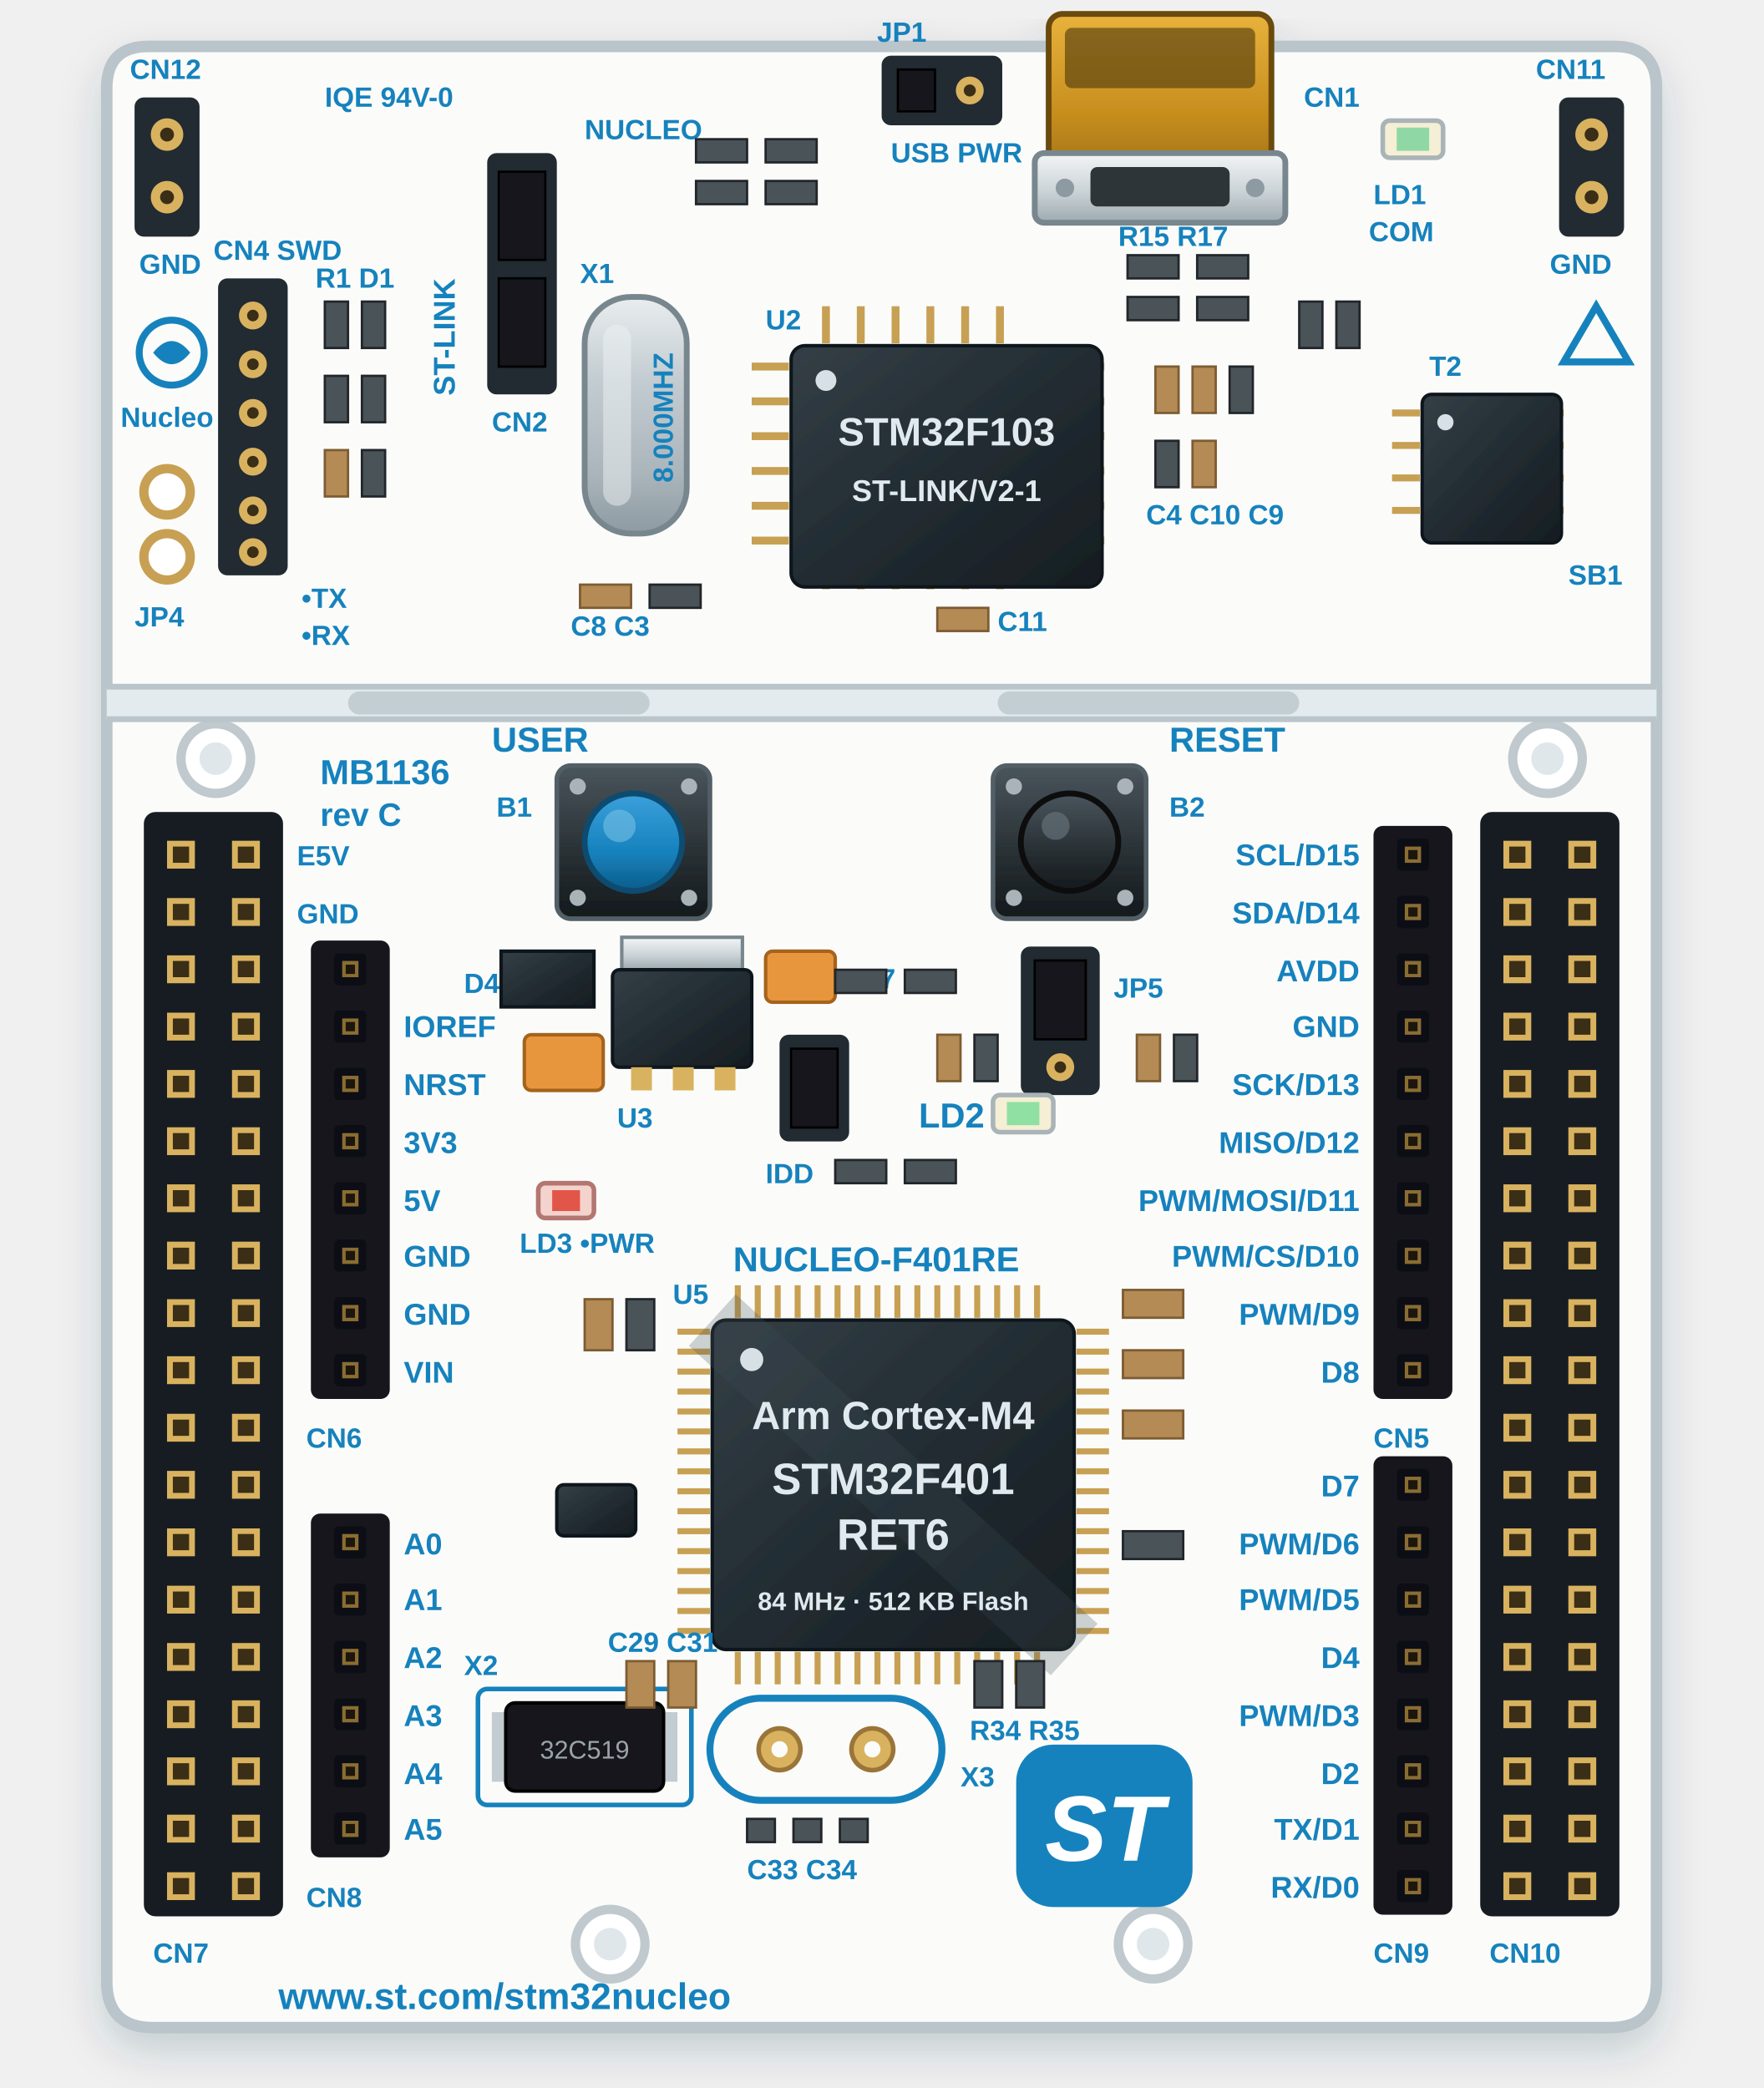
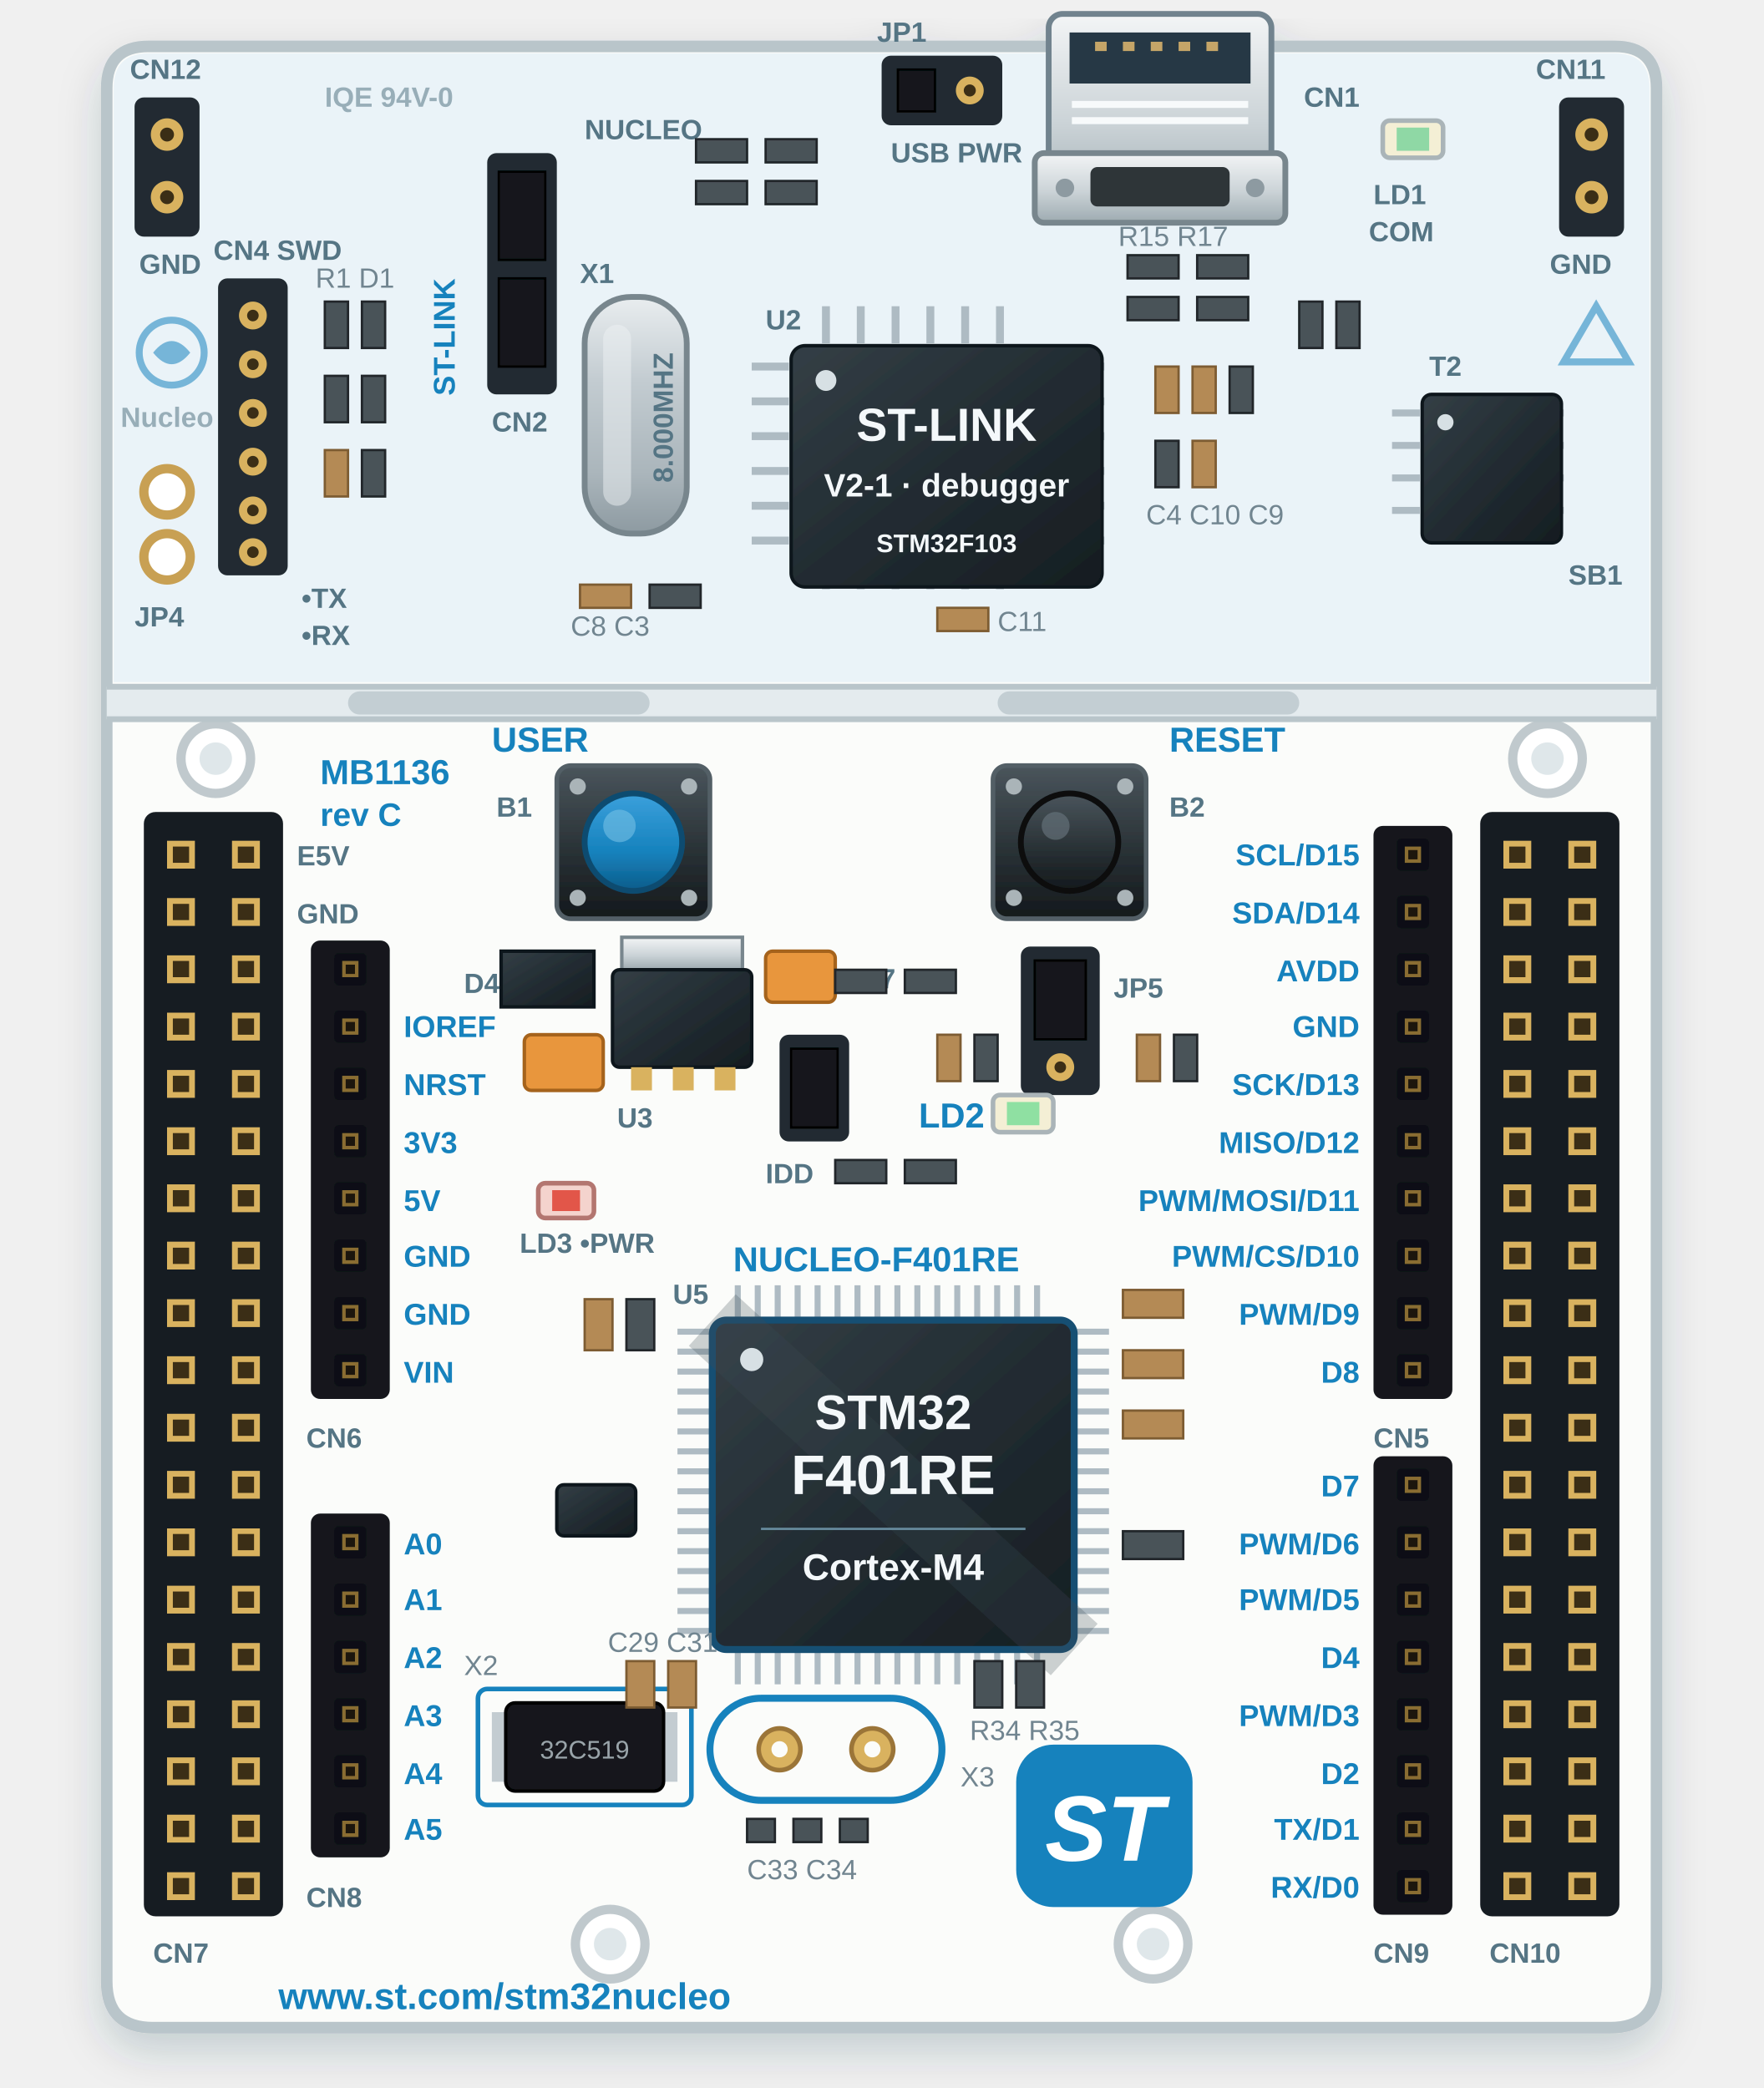
<svg xmlns="http://www.w3.org/2000/svg" width="760" height="900" viewBox="0 0 760 900" role="img" aria-labelledby="title desc">
  <defs>
    <filter id="board-shadow" x="-15%" y="-10%" width="130%" height="125%">
      <feDropShadow dx="0" dy="8" stdDeviation="9" flood-color="#17384c" flood-opacity=".18" />
    </filter>
    <linearGradient id="metal" x1="0" y1="0" x2="0" y2="1">
      <stop offset="0" stop-color="#f3f5f6" />
      <stop offset=".55" stop-color="#cbd3d7" />
      <stop offset="1" stop-color="#9daab0" />
    </linearGradient>
    <linearGradient id="crystal-can" x1="0" y1="0" x2="0" y2="1">
      <stop offset="0" stop-color="#e9edef" />
      <stop offset=".35" stop-color="#c3ccd1" />
      <stop offset=".75" stop-color="#aab5bb" />
      <stop offset="1" stop-color="#8d9aa1" />
    </linearGradient>
    <linearGradient id="usb-amber" x1="0" y1="0" x2="0" y2="1">
      <stop offset="0" stop-color="#e8b23c" />
      <stop offset=".5" stop-color="#c78e1e" />
      <stop offset="1" stop-color="#8a5f10" />
    </linearGradient>
    <linearGradient id="chip-body" x1="0" y1="0" x2="1" y2="1">
      <stop offset="0" stop-color="#343f46" />
      <stop offset=".5" stop-color="#222c32" />
      <stop offset="1" stop-color="#161d21" />
    </linearGradient>
    <linearGradient id="btn-blue" x1="0" y1="0" x2="0" y2="1">
      <stop offset="0" stop-color="#3ba0dc" />
      <stop offset=".6" stop-color="#1682bd" />
      <stop offset="1" stop-color="#0d5c8a" />
    </linearGradient>
    <linearGradient id="btn-black" x1="0" y1="0" x2="0" y2="1">
      <stop offset="0" stop-color="#4a555c" />
      <stop offset=".6" stop-color="#272f33" />
      <stop offset="1" stop-color="#14191c" />
    </linearGradient>
    <style>
      .silk{font-family:Quicksand,Arial,sans-serif;fill:#1682bd;font-weight:700}
-       .ref{font-family:Quicksand,Arial,sans-serif;fill:#1682bd;font-size:12px;font-weight:600}
+       .ref{font-family:Arial,sans-serif;fill:#547484;font-size:12px;font-weight:600}
      .pin{font-family:Quicksand,Arial,sans-serif;fill:#1682bd;font-size:13px;font-weight:700}
-       .chip-label{font-family:Quicksand,Arial,sans-serif;fill:#dfe9ee;text-anchor:middle;font-weight:700}
+       .chip-label{font-family:Arial,sans-serif;fill:#f4f8fa;text-anchor:middle;font-weight:700}
+       #stlink-passives .ref, #target-support-components .ref{fill:#718590;font-weight:400}
+       #stlink-silk-marks{opacity:.55}
+       #stlink-mcu-u2 &gt; g, #target-mcu-u5 &gt; g, #t2-soic8 &gt; g{stroke:#aebbc3}
+       #target-mcu-u5 &gt; rect{stroke:#174f73;stroke-width:3}
      .passive{fill:#4a5258;stroke:#20272b;stroke-width:1}
      .passive-cap{fill:#b48a55;stroke:#7d5c33;stroke-width:1}
      .small-chip{fill:url(#chip-body);stroke:#10191e;stroke-width:1.5}
      .gold-pin{fill:#d9b25f}
      .jumper-cap{fill:#14191c;stroke:#000;stroke-width:1}
    </style>
  </defs>
  <g id="board" filter="url(#board-shadow)">
    <path id="board-outline" d="M64 20 H696 Q714 20 714 38 V854 Q714 874 694 874 H66 Q46 874 46 854 V38 Q46 20 64 20Z" fill="#fbfcfa" stroke="#b9c5ca" stroke-width="5" />
+     <path d="M64 23 H696 Q711 23 711 38 V294 H49 V38 Q49 23 64 23Z" fill="#eaf3f8" />
    <g id="mounting-holes">
      <circle cx="93" cy="327" r="15" fill="#fff" stroke="#c0c9cd" stroke-width="4" />
      <circle cx="93" cy="327" r="7" fill="#dfe7ea" />
      <circle cx="667" cy="327" r="15" fill="#fff" stroke="#c0c9cd" stroke-width="4" />
      <circle cx="667" cy="327" r="7" fill="#dfe7ea" />
      <circle cx="497" cy="838" r="15" fill="#fff" stroke="#c0c9cd" stroke-width="4" />
      <circle cx="497" cy="838" r="7" fill="#dfe7ea" />
      <circle cx="263" cy="838" r="15" fill="#fff" stroke="#c0c9cd" stroke-width="4" />
      <circle cx="263" cy="838" r="7" fill="#dfe7ea" />
    </g>
    <g id="st-link-section">
      <text x="196" y="120" class="silk" font-size="13" transform="rotate(-90 196 120)" text-anchor="end">ST-LINK</text>
      <text x="252" y="60" class="ref">NUCLEO</text>
      <g id="usb-cn1">
-         <rect x="452" y="6" width="96" height="86" rx="6" fill="url(#usb-amber)" stroke="#6b4c0d" stroke-width="2.5" />
-         <rect x="459" y="12" width="82" height="26" rx="3" fill="#3d2c08" opacity=".55" />
+         <rect x="452" y="6" width="96" height="86" rx="6" fill="url(#metal)" stroke="#71838e" stroke-width="2.5" />
+         <path d="M461 14 H539 V36 H461Z" fill="#263944" />
+         <path d="M472 20 H528" stroke="#c5a568" stroke-width="4" stroke-dasharray="5 7" />
+         <path d="M462 45 H538 M462 52 H538" stroke="#f7fafb" stroke-width="3" />
        <rect x="446" y="66" width="108" height="30" rx="4" fill="url(#metal)" stroke="#78868d" stroke-width="2.5" />
        <rect x="470" y="72" width="60" height="17" rx="3" fill="#2d3438" />
        <circle cx="459" cy="81" r="4" fill="#8d9aa1" />
        <circle cx="541" cy="81" r="4" fill="#8d9aa1" />
        <text x="562" y="46" class="ref">CN1</text>
        <text x="384" y="70" class="ref">USB PWR</text>
      </g>
      <g id="jp1">
        <rect x="380" y="24" width="52" height="30" rx="4" fill="#202b31" />
        <rect x="387" y="30" width="16" height="18" class="jumper-cap" />
        <circle cx="418" cy="39" r="6" fill="#d9b25f" />
        <circle cx="418" cy="39" r="2.6" fill="#3a2f18" />
        <text x="378" y="18" class="ref">JP1</text>
      </g>
      <g id="stlink-status-leds">
        <rect x="596" y="52" width="26" height="16" rx="3" fill="#f4efd5" stroke="#aab4b8" stroke-width="2" />
        <rect x="602" y="55" width="14" height="10" fill="#8fd8a5" />
        <text x="592" y="88" class="ref">LD1</text>
        <text x="590" y="104" class="ref">COM</text>
      </g>
      <g id="stlink-mcu-u2">
        <g stroke="#c7a052" stroke-width="3.4">
          <path d="M340 158h-16m16 15h-16m16 15h-16m16 15h-16m16 15h-16m16 15h-16m136-75h16m-16 15h16m-16 15h16m-16 15h16m-16 15h16m-16 15h16" />
          <path d="M356 148v-16m15 16v-16m15 16v-16m15 16v-16m15 16v-16m15 16v-16m-75 106v16m15-16v16m15-16v16m15-16v16m15-16v16m15-16v16" />
        </g>
        <rect x="341" y="149" width="134" height="104" rx="6" class="small-chip" />
        <circle cx="356" cy="164" r="4.5" fill="#d7e0e4" />
-         <text x="408" y="192" class="chip-label" font-size="17">STM32F103</text>
-         <text x="408" y="216" class="chip-label" font-size="13">ST-LINK/V2-1</text>
+         <text x="408" y="190" class="chip-label" font-size="20">ST-LINK</text>
+         <text x="408" y="214" class="chip-label" font-size="14">V2-1 · debugger</text>
+         <text x="408" y="238" class="chip-label" font-size="11">STM32F103</text>
        <text x="330" y="142" class="ref">U2</text>
      </g>
      <g id="stlink-crystal-x1">
        <rect x="252" y="128" width="44" height="102" rx="20" fill="url(#crystal-can)" stroke="#78868d" stroke-width="2.5" />
        <rect x="260" y="140" width="12" height="78" rx="6" fill="#eef2f4" opacity=".5" />
        <text x="250" y="122" class="ref">X1</text>
        <text x="290" y="180" class="ref" transform="rotate(-90 290 180)" text-anchor="middle" font-size="10">8.000MHZ</text>
      </g>
      <g id="stlink-jumpers">
        <rect x="210" y="66" width="30" height="104" rx="4" fill="#202b31" />
        <rect x="215" y="74" width="20" height="38" class="jumper-cap" />
        <rect x="215" y="120" width="20" height="38" class="jumper-cap" />
        <text x="212" y="186" class="ref">CN2</text>
        <rect x="94" y="120" width="30" height="128" rx="4" fill="#202b31" />
        <g class="gold-pin">
          <circle cx="109" cy="136" r="6" />
          <circle cx="109" cy="157" r="6" />
          <circle cx="109" cy="178" r="6" />
          <circle cx="109" cy="199" r="6" />
          <circle cx="109" cy="220" r="6" />
          <circle cx="109" cy="238" r="6" />
        </g>
        <g fill="#3a2f18">
          <circle cx="109" cy="136" r="2.5" />
          <circle cx="109" cy="157" r="2.5" />
          <circle cx="109" cy="178" r="2.5" />
          <circle cx="109" cy="199" r="2.5" />
          <circle cx="109" cy="220" r="2.5" />
          <circle cx="109" cy="238" r="2.5" />
        </g>
        <text x="92" y="112" class="ref">CN4 SWD</text>
        <text x="130" y="262" class="ref">•TX</text>
        <text x="130" y="278" class="ref">•RX</text>
      </g>
      <g id="stlink-aux-connectors">
        <g id="cn12-ground">
          <rect x="58" y="42" width="28" height="60" rx="4" fill="#202b31" />
          <circle cx="72" cy="58" r="7" class="gold-pin" />
          <circle cx="72" cy="85" r="7" class="gold-pin" />
          <circle cx="72" cy="58" r="3" fill="#3a2f18" />
          <circle cx="72" cy="85" r="3" fill="#3a2f18" />
          <text x="56" y="34" class="ref">CN12</text>
          <text x="60" y="118" class="ref">GND</text>
        </g>
        <g id="cn11-ground">
          <rect x="672" y="42" width="28" height="60" rx="4" fill="#202b31" />
          <circle cx="686" cy="58" r="7" class="gold-pin" />
          <circle cx="686" cy="85" r="7" class="gold-pin" />
          <circle cx="686" cy="58" r="3" fill="#3a2f18" />
          <circle cx="686" cy="85" r="3" fill="#3a2f18" />
          <text x="662" y="34" class="ref">CN11</text>
          <text x="668" y="118" class="ref">GND</text>
        </g>
        <g id="jp4">
          <circle cx="72" cy="212" r="10" fill="#fff" stroke="#c8a052" stroke-width="4" />
          <circle cx="72" cy="240" r="10" fill="#fff" stroke="#c8a052" stroke-width="4" />
          <text x="58" y="270" class="ref">JP4</text>
        </g>
      </g>
      <g id="t2-soic8">
        <g stroke="#c7a052" stroke-width="3">
          <path d="M612 178h-12m12 14h-12m12 14h-12m12 14h-12m62-42h12m-12 14h12m-12 14h12m-12 14h12" />
        </g>
        <rect x="613" y="170" width="60" height="64" rx="4" class="small-chip" />
        <circle cx="623" cy="182" r="3.5" fill="#d7e0e4" />
        <text x="616" y="162" class="ref">T2</text>
        <text x="676" y="252" class="ref">SB1</text>
      </g>
      <g id="stlink-silk-marks">
        <circle cx="74" cy="152" r="14" fill="none" stroke="#1682bd" stroke-width="3" />
        <path d="M66 152q8-10 16 0q-8 10-16 0" fill="#1682bd" />
        <text x="52" y="184" class="ref">Nucleo</text>
        <path d="M688 132 l14 24 h-28 Z" fill="none" stroke="#1682bd" stroke-width="3" />
        <text x="140" y="46" class="ref">IQE 94V-0</text>
      </g>
      <g id="stlink-passives">
        <rect x="300" y="60" width="22" height="10" class="passive" />
        <rect x="330" y="60" width="22" height="10" class="passive" />
        <rect x="300" y="78" width="22" height="10" class="passive" />
        <rect x="330" y="78" width="22" height="10" class="passive" />
        <rect x="140" y="130" width="10" height="20" class="passive" />
        <rect x="156" y="130" width="10" height="20" class="passive" />
        <rect x="140" y="162" width="10" height="20" class="passive" />
        <rect x="156" y="162" width="10" height="20" class="passive" />
        <rect x="140" y="194" width="10" height="20" class="passive-cap" />
        <rect x="156" y="194" width="10" height="20" class="passive" />
        <text x="136" y="124" class="ref" font-size="10">R1 D1</text>
        <rect x="486" y="110" width="22" height="10" class="passive" />
        <rect x="516" y="110" width="22" height="10" class="passive" />
        <rect x="486" y="128" width="22" height="10" class="passive" />
        <rect x="516" y="128" width="22" height="10" class="passive" />
        <text x="482" y="106" class="ref" font-size="10">R15 R17</text>
        <rect x="498" y="158" width="10" height="20" class="passive-cap" />
        <rect x="514" y="158" width="10" height="20" class="passive-cap" />
        <rect x="530" y="158" width="10" height="20" class="passive" />
        <rect x="498" y="190" width="10" height="20" class="passive" />
        <rect x="514" y="190" width="10" height="20" class="passive-cap" />
        <text x="494" y="226" class="ref" font-size="10">C4 C10 C9</text>
        <rect x="560" y="130" width="10" height="20" class="passive" />
        <rect x="576" y="130" width="10" height="20" class="passive" />
        <rect x="404" y="262" width="22" height="10" class="passive-cap" />
        <text x="430" y="272" class="ref" font-size="10">C11</text>
        <rect x="250" y="252" width="22" height="10" class="passive-cap" />
        <rect x="280" y="252" width="22" height="10" class="passive" />
        <text x="246" y="274" class="ref" font-size="10">C8 C3</text>
      </g>
    </g>
    <g id="breakaway-zone">
      <rect x="46" y="296" width="668" height="14" fill="#e4ebee" />
      <line x1="46" y1="296" x2="714" y2="296" stroke="#b9c5ca" stroke-width="2.5" />
      <line x1="46" y1="310" x2="714" y2="310" stroke="#b9c5ca" stroke-width="2.5" />
      <rect x="150" y="298" width="130" height="10" rx="5" fill="#c3ced3" />
      <rect x="430" y="298" width="130" height="10" rx="5" fill="#c3ced3" />
    </g>
    <g id="target-section">
      <text x="138" y="338" class="silk" font-size="15">MB1136</text>
      <text x="138" y="356" class="silk" font-size="14">rev C</text>
      <text x="120" y="866" class="silk" font-size="16">www.st.com/stm32nucleo</text>
      <text x="316" y="548" class="silk" font-size="15">NUCLEO-F401RE</text>
      <g id="user-button-b1">
        <rect x="240" y="330" width="66" height="66" rx="6" fill="url(#btn-black)" stroke="#525f66" stroke-width="2" />
        <circle cx="249" cy="339" r="3.5" fill="#aab4b8" />
        <circle cx="297" cy="339" r="3.5" fill="#aab4b8" />
        <circle cx="249" cy="387" r="3.5" fill="#aab4b8" />
        <circle cx="297" cy="387" r="3.5" fill="#aab4b8" />
        <circle cx="273" cy="363" r="21" fill="url(#btn-blue)" stroke="#0c4c70" stroke-width="2.5" />
        <circle cx="267" cy="356" r="7" fill="#7cc4e8" opacity=".55" />
        <text x="212" y="324" class="silk" font-size="15">USER</text>
        <text x="214" y="352" class="ref">B1</text>
      </g>
      <g id="reset-button-b2">
        <rect x="428" y="330" width="66" height="66" rx="6" fill="url(#btn-black)" stroke="#525f66" stroke-width="2" />
        <circle cx="437" cy="339" r="3.5" fill="#aab4b8" />
        <circle cx="485" cy="339" r="3.5" fill="#aab4b8" />
        <circle cx="437" cy="387" r="3.5" fill="#aab4b8" />
        <circle cx="485" cy="387" r="3.5" fill="#aab4b8" />
        <circle cx="461" cy="363" r="21" fill="url(#btn-black)" stroke="#0a0d0f" stroke-width="2.5" />
        <circle cx="455" cy="356" r="6" fill="#6b7880" opacity=".6" />
        <text x="504" y="324" class="silk" font-size="15">RESET</text>
        <text x="504" y="352" class="ref">B2</text>
      </g>
      <g id="jp5-power-select">
        <rect x="440" y="408" width="34" height="64" rx="4" fill="#202b31" />
        <rect x="446" y="414" width="22" height="34" class="jumper-cap" />
        <circle cx="457" cy="460" r="6" class="gold-pin" />
        <circle cx="457" cy="460" r="2.5" fill="#3a2f18" />
        <text x="480" y="430" class="ref">JP5</text>
      </g>
      <g id="jp6-idd">
        <rect x="336" y="446" width="30" height="46" rx="4" fill="#202b31" />
        <rect x="341" y="452" width="20" height="34" class="jumper-cap" />
        <text x="330" y="510" class="ref">IDD</text>
      </g>
      <g id="target-power-regulation">
        <rect x="216" y="410" width="40" height="24" class="small-chip" />
        <text x="200" y="428" class="ref">D4</text>
        <rect x="226" y="446" width="34" height="24" rx="3" fill="#e8963c" stroke="#a5641d" stroke-width="1.5" />
        <g id="u3-regulator">
          <rect x="268" y="404" width="52" height="14" fill="url(#metal)" stroke="#78868d" stroke-width="1.5" />
          <rect x="264" y="418" width="60" height="42" rx="3" class="small-chip" />
          <g class="gold-pin">
            <rect x="272" y="460" width="9" height="10" />
            <rect x="290" y="460" width="9" height="10" />
            <rect x="308" y="460" width="9" height="10" />
          </g>
          <text x="266" y="486" class="ref">U3</text>
        </g>
        <rect x="330" y="410" width="30" height="22" rx="3" fill="#e8963c" stroke="#a5641d" stroke-width="1.5" />
        <text x="364" y="426" class="ref">C17</text>
      </g>
      <g id="power-led-ld3">
        <rect x="232" y="510" width="24" height="15" rx="3" fill="#f4d3cd" stroke="#b3766f" stroke-width="2" />
        <rect x="238" y="513" width="12" height="9" fill="#e2574a" />
        <text x="224" y="540" class="ref">LD3 •PWR</text>
      </g>
      <g id="user-led-ld2">
        <rect x="428" y="472" width="26" height="16" rx="3" fill="#f4efd5" stroke="#aab4b8" stroke-width="2" />
        <rect x="434" y="475" width="14" height="10" fill="#8fe0a2" />
        <text x="396" y="486" class="silk" font-size="15">LD2</text>
      </g>
      <g id="target-mcu-u5">
        <g stroke="#c8a052" stroke-width="2.6">
          <path d="M306 574h-14m14 8.6h-14m14 8.6h-14m14 8.6h-14m14 8.6h-14m14 8.6h-14m14 8.6h-14m14 8.6h-14m14 8.6h-14m14 8.6h-14m14 8.6h-14m14 8.6h-14m14 8.6h-14m14 8.6h-14m14 8.6h-14m14 8.6h-14" />
          <path d="M464 574h14m-14 8.6h14m-14 8.6h14m-14 8.6h14m-14 8.6h14m-14 8.6h14m-14 8.6h14m-14 8.6h14m-14 8.6h14m-14 8.6h14m-14 8.6h14m-14 8.6h14m-14 8.6h14m-14 8.6h14m-14 8.6h14m-14 8.6h14" />
          <path d="M318 568v-14m8.6 14v-14m8.6 14v-14m8.6 14v-14m8.6 14v-14m8.6 14v-14m8.6 14v-14m8.6 14v-14m8.6 14v-14m8.6 14v-14m8.6 14v-14m8.6 14v-14m8.6 14v-14m8.6 14v-14m8.6 14v-14m8.6 14v-14" />
          <path d="M318 712v14m8.6-14v14m8.6-14v14m8.6-14v14m8.6-14v14m8.6-14v14m8.6-14v14m8.6-14v14m8.6-14v14m8.6-14v14m8.6-14v14m8.6-14v14m8.6-14v14m8.6-14v14m8.6-14v14m8.6-14v14" />
        </g>
        <rect x="307" y="569" width="156" height="142" rx="6" class="small-chip" />
        <path d="M307 569 L463 711" stroke="#3d4a52" stroke-width="30" opacity=".25" />
        <circle cx="324" cy="586" r="5" fill="#d7e0e4" />
-         <text x="385" y="616" class="chip-label" font-size="17">Arm Cortex-M4</text>
-         <text x="385" y="644" class="chip-label" font-size="19">STM32F401</text>
-         <text x="385" y="668" class="chip-label" font-size="19">RET6</text>
-         <text x="385" y="694" class="chip-label" font-size="11">84 MHz · 512 KB Flash</text>
+         <text x="385" y="616" class="chip-label" font-size="21">STM32</text>
+         <text x="385" y="644" class="chip-label" font-size="24">F401RE</text>
+         <path d="M328 659 H442" stroke="#65899b" />
+         <text x="385" y="681" class="chip-label" font-size="16">Cortex-M4</text>
        <text x="290" y="562" class="ref">U5</text>
      </g>
      <g id="target-support-components">
        <g id="x2-32khz">
          <rect x="212" y="738" width="8" height="30" fill="#c3ccd1" />
          <rect x="284" y="738" width="8" height="30" fill="#c3ccd1" />
          <rect x="218" y="734" width="68" height="38" rx="4" fill="#16191c" stroke="#000" stroke-width="1.5" />
          <text x="252" y="758" font-family="Quicksand,Arial,sans-serif" font-size="11" fill="#9aa4aa" text-anchor="middle">32C519</text>
          <rect x="206" y="728" width="92" height="50" rx="4" fill="none" stroke="#1682bd" stroke-width="2" />
          <text x="200" y="722" class="ref">X2</text>
        </g>
        <g id="x3-8mhz">
          <rect x="306" y="732" width="100" height="44" rx="22" fill="none" stroke="#1682bd" stroke-width="3" />
          <circle cx="336" cy="754" r="9" fill="#d9b25f" stroke="#9b7539" stroke-width="2" />
          <circle cx="336" cy="754" r="3.5" fill="#fbfcfa" />
          <circle cx="376" cy="754" r="9" fill="#d9b25f" stroke="#9b7539" stroke-width="2" />
          <circle cx="376" cy="754" r="3.5" fill="#fbfcfa" />
          <text x="414" y="770" class="ref">X3</text>
        </g>
        <g id="test-pads">
          <rect x="322" y="784" width="12" height="10" class="passive" />
          <rect x="342" y="784" width="12" height="10" class="passive" />
          <rect x="362" y="784" width="12" height="10" class="passive" />
          <text x="322" y="810" class="ref" font-size="10">C33 C34</text>
        </g>
        <rect x="252" y="560" width="12" height="22" class="passive-cap" />
        <rect x="270" y="560" width="12" height="22" class="passive" />
        <rect x="484" y="556" width="26" height="12" class="passive-cap" />
        <rect x="484" y="582" width="26" height="12" class="passive-cap" />
        <rect x="484" y="608" width="26" height="12" class="passive-cap" />
        <rect x="484" y="660" width="26" height="12" class="passive" />
        <rect x="270" y="716" width="12" height="20" class="passive-cap" />
        <rect x="288" y="716" width="12" height="20" class="passive-cap" />
        <text x="262" y="712" class="ref" font-size="10">C29 C31</text>
        <rect x="420" y="716" width="12" height="20" class="passive" />
        <rect x="438" y="716" width="12" height="20" class="passive" />
        <text x="418" y="750" class="ref" font-size="10">R34 R35</text>
        <rect x="240" y="640" width="34" height="22" rx="3" class="small-chip" />
        <rect x="360" y="418" width="22" height="10" class="passive" />
        <rect x="390" y="418" width="22" height="10" class="passive" />
        <rect x="360" y="500" width="22" height="10" class="passive" />
        <rect x="390" y="500" width="22" height="10" class="passive" />
        <rect x="404" y="446" width="10" height="20" class="passive-cap" />
        <rect x="420" y="446" width="10" height="20" class="passive" />
        <rect x="490" y="446" width="10" height="20" class="passive-cap" />
        <rect x="506" y="446" width="10" height="20" class="passive" />
      </g>
      <g id="morpho-headers">
        <g id="morpho-left-cn7">
          <rect x="62" y="350" width="60" height="476" rx="5" fill="#181f24" />
          <rect x="72.0" y="362.4" width="12" height="12" fill="#d9b25f" />
          <rect x="74.5" y="364.9" width="7" height="7" fill="#3a2f18" />
          <rect x="100.0" y="362.4" width="12" height="12" fill="#d9b25f" />
          <rect x="102.5" y="364.9" width="7" height="7" fill="#3a2f18" />
          <rect x="72.0" y="387.1" width="12" height="12" fill="#d9b25f" />
          <rect x="74.5" y="389.6" width="7" height="7" fill="#3a2f18" />
          <rect x="100.0" y="387.1" width="12" height="12" fill="#d9b25f" />
          <rect x="102.5" y="389.6" width="7" height="7" fill="#3a2f18" />
          <rect x="72.0" y="411.8" width="12" height="12" fill="#d9b25f" />
          <rect x="74.5" y="414.2" width="7" height="7" fill="#3a2f18" />
          <rect x="100.0" y="411.8" width="12" height="12" fill="#d9b25f" />
          <rect x="102.5" y="414.2" width="7" height="7" fill="#3a2f18" />
          <rect x="72.0" y="436.5" width="12" height="12" fill="#d9b25f" />
          <rect x="74.5" y="439.0" width="7" height="7" fill="#3a2f18" />
          <rect x="100.0" y="436.5" width="12" height="12" fill="#d9b25f" />
          <rect x="102.5" y="439.0" width="7" height="7" fill="#3a2f18" />
          <rect x="72.0" y="461.2" width="12" height="12" fill="#d9b25f" />
          <rect x="74.5" y="463.7" width="7" height="7" fill="#3a2f18" />
          <rect x="100.0" y="461.2" width="12" height="12" fill="#d9b25f" />
          <rect x="102.5" y="463.7" width="7" height="7" fill="#3a2f18" />
          <rect x="72.0" y="485.9" width="12" height="12" fill="#d9b25f" />
          <rect x="74.5" y="488.4" width="7" height="7" fill="#3a2f18" />
          <rect x="100.0" y="485.9" width="12" height="12" fill="#d9b25f" />
          <rect x="102.5" y="488.4" width="7" height="7" fill="#3a2f18" />
          <rect x="72.0" y="510.5" width="12" height="12" fill="#d9b25f" />
          <rect x="74.5" y="513.0" width="7" height="7" fill="#3a2f18" />
          <rect x="100.0" y="510.5" width="12" height="12" fill="#d9b25f" />
          <rect x="102.5" y="513.0" width="7" height="7" fill="#3a2f18" />
          <rect x="72.0" y="535.2" width="12" height="12" fill="#d9b25f" />
          <rect x="74.5" y="537.8" width="7" height="7" fill="#3a2f18" />
          <rect x="100.0" y="535.2" width="12" height="12" fill="#d9b25f" />
          <rect x="102.5" y="537.8" width="7" height="7" fill="#3a2f18" />
          <rect x="72.0" y="560.0" width="12" height="12" fill="#d9b25f" />
          <rect x="74.5" y="562.5" width="7" height="7" fill="#3a2f18" />
          <rect x="100.0" y="560.0" width="12" height="12" fill="#d9b25f" />
          <rect x="102.5" y="562.5" width="7" height="7" fill="#3a2f18" />
          <rect x="72.0" y="584.6" width="12" height="12" fill="#d9b25f" />
          <rect x="74.5" y="587.1" width="7" height="7" fill="#3a2f18" />
          <rect x="100.0" y="584.6" width="12" height="12" fill="#d9b25f" />
          <rect x="102.5" y="587.1" width="7" height="7" fill="#3a2f18" />
          <rect x="72.0" y="609.4" width="12" height="12" fill="#d9b25f" />
          <rect x="74.5" y="611.9" width="7" height="7" fill="#3a2f18" />
          <rect x="100.0" y="609.4" width="12" height="12" fill="#d9b25f" />
          <rect x="102.5" y="611.9" width="7" height="7" fill="#3a2f18" />
          <rect x="72.0" y="634.0" width="12" height="12" fill="#d9b25f" />
          <rect x="74.5" y="636.5" width="7" height="7" fill="#3a2f18" />
          <rect x="100.0" y="634.0" width="12" height="12" fill="#d9b25f" />
          <rect x="102.5" y="636.5" width="7" height="7" fill="#3a2f18" />
          <rect x="72.0" y="658.8" width="12" height="12" fill="#d9b25f" />
          <rect x="74.5" y="661.2" width="7" height="7" fill="#3a2f18" />
          <rect x="100.0" y="658.8" width="12" height="12" fill="#d9b25f" />
          <rect x="102.5" y="661.2" width="7" height="7" fill="#3a2f18" />
          <rect x="72.0" y="683.5" width="12" height="12" fill="#d9b25f" />
          <rect x="74.5" y="686.0" width="7" height="7" fill="#3a2f18" />
          <rect x="100.0" y="683.5" width="12" height="12" fill="#d9b25f" />
          <rect x="102.5" y="686.0" width="7" height="7" fill="#3a2f18" />
          <rect x="72.0" y="708.2" width="12" height="12" fill="#d9b25f" />
          <rect x="74.5" y="710.7" width="7" height="7" fill="#3a2f18" />
          <rect x="100.0" y="708.2" width="12" height="12" fill="#d9b25f" />
          <rect x="102.5" y="710.7" width="7" height="7" fill="#3a2f18" />
          <rect x="72.0" y="732.9" width="12" height="12" fill="#d9b25f" />
          <rect x="74.5" y="735.4" width="7" height="7" fill="#3a2f18" />
          <rect x="100.0" y="732.9" width="12" height="12" fill="#d9b25f" />
          <rect x="102.5" y="735.4" width="7" height="7" fill="#3a2f18" />
          <rect x="72.0" y="757.5" width="12" height="12" fill="#d9b25f" />
          <rect x="74.5" y="760.0" width="7" height="7" fill="#3a2f18" />
          <rect x="100.0" y="757.5" width="12" height="12" fill="#d9b25f" />
          <rect x="102.5" y="760.0" width="7" height="7" fill="#3a2f18" />
          <rect x="72.0" y="782.2" width="12" height="12" fill="#d9b25f" />
          <rect x="74.5" y="784.8" width="7" height="7" fill="#3a2f18" />
          <rect x="100.0" y="782.2" width="12" height="12" fill="#d9b25f" />
          <rect x="102.5" y="784.8" width="7" height="7" fill="#3a2f18" />
          <rect x="72.0" y="807.0" width="12" height="12" fill="#d9b25f" />
          <rect x="74.5" y="809.5" width="7" height="7" fill="#3a2f18" />
          <rect x="100.0" y="807.0" width="12" height="12" fill="#d9b25f" />
          <rect x="102.5" y="809.5" width="7" height="7" fill="#3a2f18" />
          <text x="66" y="846" class="ref">CN7</text>
        </g>
        <g id="morpho-right-cn10">
          <rect x="638" y="350" width="60" height="476" rx="5" fill="#181f24" />
          <rect x="648.0" y="362.4" width="12" height="12" fill="#d9b25f" />
          <rect x="650.5" y="364.9" width="7" height="7" fill="#3a2f18" />
          <rect x="676.0" y="362.4" width="12" height="12" fill="#d9b25f" />
          <rect x="678.5" y="364.9" width="7" height="7" fill="#3a2f18" />
          <rect x="648.0" y="387.1" width="12" height="12" fill="#d9b25f" />
          <rect x="650.5" y="389.6" width="7" height="7" fill="#3a2f18" />
          <rect x="676.0" y="387.1" width="12" height="12" fill="#d9b25f" />
          <rect x="678.5" y="389.6" width="7" height="7" fill="#3a2f18" />
          <rect x="648.0" y="411.8" width="12" height="12" fill="#d9b25f" />
          <rect x="650.5" y="414.2" width="7" height="7" fill="#3a2f18" />
          <rect x="676.0" y="411.8" width="12" height="12" fill="#d9b25f" />
          <rect x="678.5" y="414.2" width="7" height="7" fill="#3a2f18" />
          <rect x="648.0" y="436.5" width="12" height="12" fill="#d9b25f" />
          <rect x="650.5" y="439.0" width="7" height="7" fill="#3a2f18" />
          <rect x="676.0" y="436.5" width="12" height="12" fill="#d9b25f" />
          <rect x="678.5" y="439.0" width="7" height="7" fill="#3a2f18" />
          <rect x="648.0" y="461.2" width="12" height="12" fill="#d9b25f" />
          <rect x="650.5" y="463.7" width="7" height="7" fill="#3a2f18" />
          <rect x="676.0" y="461.2" width="12" height="12" fill="#d9b25f" />
          <rect x="678.5" y="463.7" width="7" height="7" fill="#3a2f18" />
          <rect x="648.0" y="485.9" width="12" height="12" fill="#d9b25f" />
          <rect x="650.5" y="488.4" width="7" height="7" fill="#3a2f18" />
          <rect x="676.0" y="485.9" width="12" height="12" fill="#d9b25f" />
          <rect x="678.5" y="488.4" width="7" height="7" fill="#3a2f18" />
          <rect x="648.0" y="510.5" width="12" height="12" fill="#d9b25f" />
          <rect x="650.5" y="513.0" width="7" height="7" fill="#3a2f18" />
          <rect x="676.0" y="510.5" width="12" height="12" fill="#d9b25f" />
          <rect x="678.5" y="513.0" width="7" height="7" fill="#3a2f18" />
          <rect x="648.0" y="535.2" width="12" height="12" fill="#d9b25f" />
          <rect x="650.5" y="537.8" width="7" height="7" fill="#3a2f18" />
          <rect x="676.0" y="535.2" width="12" height="12" fill="#d9b25f" />
          <rect x="678.5" y="537.8" width="7" height="7" fill="#3a2f18" />
          <rect x="648.0" y="560.0" width="12" height="12" fill="#d9b25f" />
          <rect x="650.5" y="562.5" width="7" height="7" fill="#3a2f18" />
          <rect x="676.0" y="560.0" width="12" height="12" fill="#d9b25f" />
          <rect x="678.5" y="562.5" width="7" height="7" fill="#3a2f18" />
          <rect x="648.0" y="584.6" width="12" height="12" fill="#d9b25f" />
          <rect x="650.5" y="587.1" width="7" height="7" fill="#3a2f18" />
          <rect x="676.0" y="584.6" width="12" height="12" fill="#d9b25f" />
          <rect x="678.5" y="587.1" width="7" height="7" fill="#3a2f18" />
          <rect x="648.0" y="609.4" width="12" height="12" fill="#d9b25f" />
          <rect x="650.5" y="611.9" width="7" height="7" fill="#3a2f18" />
          <rect x="676.0" y="609.4" width="12" height="12" fill="#d9b25f" />
          <rect x="678.5" y="611.9" width="7" height="7" fill="#3a2f18" />
          <rect x="648.0" y="634.0" width="12" height="12" fill="#d9b25f" />
          <rect x="650.5" y="636.5" width="7" height="7" fill="#3a2f18" />
          <rect x="676.0" y="634.0" width="12" height="12" fill="#d9b25f" />
          <rect x="678.5" y="636.5" width="7" height="7" fill="#3a2f18" />
          <rect x="648.0" y="658.8" width="12" height="12" fill="#d9b25f" />
          <rect x="650.5" y="661.2" width="7" height="7" fill="#3a2f18" />
          <rect x="676.0" y="658.8" width="12" height="12" fill="#d9b25f" />
          <rect x="678.5" y="661.2" width="7" height="7" fill="#3a2f18" />
          <rect x="648.0" y="683.5" width="12" height="12" fill="#d9b25f" />
          <rect x="650.5" y="686.0" width="7" height="7" fill="#3a2f18" />
          <rect x="676.0" y="683.5" width="12" height="12" fill="#d9b25f" />
          <rect x="678.5" y="686.0" width="7" height="7" fill="#3a2f18" />
          <rect x="648.0" y="708.2" width="12" height="12" fill="#d9b25f" />
          <rect x="650.5" y="710.7" width="7" height="7" fill="#3a2f18" />
          <rect x="676.0" y="708.2" width="12" height="12" fill="#d9b25f" />
          <rect x="678.5" y="710.7" width="7" height="7" fill="#3a2f18" />
          <rect x="648.0" y="732.9" width="12" height="12" fill="#d9b25f" />
          <rect x="650.5" y="735.4" width="7" height="7" fill="#3a2f18" />
          <rect x="676.0" y="732.9" width="12" height="12" fill="#d9b25f" />
          <rect x="678.5" y="735.4" width="7" height="7" fill="#3a2f18" />
          <rect x="648.0" y="757.5" width="12" height="12" fill="#d9b25f" />
          <rect x="650.5" y="760.0" width="7" height="7" fill="#3a2f18" />
          <rect x="676.0" y="757.5" width="12" height="12" fill="#d9b25f" />
          <rect x="678.5" y="760.0" width="7" height="7" fill="#3a2f18" />
          <rect x="648.0" y="782.2" width="12" height="12" fill="#d9b25f" />
          <rect x="650.5" y="784.8" width="7" height="7" fill="#3a2f18" />
          <rect x="676.0" y="782.2" width="12" height="12" fill="#d9b25f" />
          <rect x="678.5" y="784.8" width="7" height="7" fill="#3a2f18" />
          <rect x="648.0" y="807.0" width="12" height="12" fill="#d9b25f" />
          <rect x="650.5" y="809.5" width="7" height="7" fill="#3a2f18" />
          <rect x="676.0" y="807.0" width="12" height="12" fill="#d9b25f" />
          <rect x="678.5" y="809.5" width="7" height="7" fill="#3a2f18" />
          <text x="642" y="846" class="ref">CN10</text>
        </g>
        <text x="128" y="373" class="ref">E5V</text>
        <text x="128" y="398" class="ref">GND</text>
      </g>
      <g id="arduino-headers">
        <g id="arduino-power-cn6">
          <rect x="134.0" y="405.4" width="34" height="197.6" rx="4" fill="#14191c" />
          <rect x="144.0" y="410.8" width="14" height="14" rx="2" fill="#0c1114" />
          <rect x="147.5" y="414.2" width="7" height="7" fill="#8a6d33" />
          <rect x="149.0" y="415.8" width="4" height="4" fill="#1a140a" />
          <rect x="144.0" y="435.5" width="14" height="14" rx="2" fill="#0c1114" />
          <rect x="147.5" y="439.0" width="7" height="7" fill="#8a6d33" />
          <rect x="149.0" y="440.5" width="4" height="4" fill="#1a140a" />
          <rect x="144.0" y="460.2" width="14" height="14" rx="2" fill="#0c1114" />
          <rect x="147.5" y="463.7" width="7" height="7" fill="#8a6d33" />
          <rect x="149.0" y="465.2" width="4" height="4" fill="#1a140a" />
          <rect x="144.0" y="484.9" width="14" height="14" rx="2" fill="#0c1114" />
          <rect x="147.5" y="488.4" width="7" height="7" fill="#8a6d33" />
          <rect x="149.0" y="489.9" width="4" height="4" fill="#1a140a" />
          <rect x="144.0" y="509.5" width="14" height="14" rx="2" fill="#0c1114" />
          <rect x="147.5" y="513.0" width="7" height="7" fill="#8a6d33" />
          <rect x="149.0" y="514.5" width="4" height="4" fill="#1a140a" />
          <rect x="144.0" y="534.2" width="14" height="14" rx="2" fill="#0c1114" />
          <rect x="147.5" y="537.8" width="7" height="7" fill="#8a6d33" />
          <rect x="149.0" y="539.2" width="4" height="4" fill="#1a140a" />
          <rect x="144.0" y="559.0" width="14" height="14" rx="2" fill="#0c1114" />
          <rect x="147.5" y="562.5" width="7" height="7" fill="#8a6d33" />
          <rect x="149.0" y="564.0" width="4" height="4" fill="#1a140a" />
          <rect x="144.0" y="583.6" width="14" height="14" rx="2" fill="#0c1114" />
          <rect x="147.5" y="587.1" width="7" height="7" fill="#8a6d33" />
          <rect x="149.0" y="588.6" width="4" height="4" fill="#1a140a" />
          <text x="132" y="624" class="ref">CN6</text>
        </g>
        <g id="arduino-analog-cn8">
          <rect x="134.0" y="652.4" width="34" height="148.2" rx="4" fill="#14191c" />
          <rect x="144.0" y="657.8" width="14" height="14" rx="2" fill="#0c1114" />
          <rect x="147.5" y="661.2" width="7" height="7" fill="#8a6d33" />
          <rect x="149.0" y="662.8" width="4" height="4" fill="#1a140a" />
          <rect x="144.0" y="682.5" width="14" height="14" rx="2" fill="#0c1114" />
          <rect x="147.5" y="686.0" width="7" height="7" fill="#8a6d33" />
          <rect x="149.0" y="687.5" width="4" height="4" fill="#1a140a" />
          <rect x="144.0" y="707.2" width="14" height="14" rx="2" fill="#0c1114" />
          <rect x="147.5" y="710.7" width="7" height="7" fill="#8a6d33" />
          <rect x="149.0" y="712.2" width="4" height="4" fill="#1a140a" />
          <rect x="144.0" y="731.9" width="14" height="14" rx="2" fill="#0c1114" />
          <rect x="147.5" y="735.4" width="7" height="7" fill="#8a6d33" />
          <rect x="149.0" y="736.9" width="4" height="4" fill="#1a140a" />
          <rect x="144.0" y="756.5" width="14" height="14" rx="2" fill="#0c1114" />
          <rect x="147.5" y="760.0" width="7" height="7" fill="#8a6d33" />
          <rect x="149.0" y="761.5" width="4" height="4" fill="#1a140a" />
          <rect x="144.0" y="781.2" width="14" height="14" rx="2" fill="#0c1114" />
          <rect x="147.5" y="784.8" width="7" height="7" fill="#8a6d33" />
          <rect x="149.0" y="786.2" width="4" height="4" fill="#1a140a" />
          <text x="132" y="822" class="ref">CN8</text>
        </g>
        <g id="arduino-digital-cn5">
          <rect x="592.0" y="356.0" width="34" height="247.0" rx="4" fill="#14191c" />
          <rect x="602.0" y="361.4" width="14" height="14" rx="2" fill="#0c1114" />
          <rect x="605.5" y="364.9" width="7" height="7" fill="#8a6d33" />
          <rect x="607.0" y="366.4" width="4" height="4" fill="#1a140a" />
          <rect x="602.0" y="386.1" width="14" height="14" rx="2" fill="#0c1114" />
          <rect x="605.5" y="389.6" width="7" height="7" fill="#8a6d33" />
          <rect x="607.0" y="391.1" width="4" height="4" fill="#1a140a" />
          <rect x="602.0" y="410.8" width="14" height="14" rx="2" fill="#0c1114" />
          <rect x="605.5" y="414.2" width="7" height="7" fill="#8a6d33" />
          <rect x="607.0" y="415.8" width="4" height="4" fill="#1a140a" />
          <rect x="602.0" y="435.5" width="14" height="14" rx="2" fill="#0c1114" />
          <rect x="605.5" y="439.0" width="7" height="7" fill="#8a6d33" />
          <rect x="607.0" y="440.5" width="4" height="4" fill="#1a140a" />
          <rect x="602.0" y="460.2" width="14" height="14" rx="2" fill="#0c1114" />
          <rect x="605.5" y="463.7" width="7" height="7" fill="#8a6d33" />
          <rect x="607.0" y="465.2" width="4" height="4" fill="#1a140a" />
          <rect x="602.0" y="484.9" width="14" height="14" rx="2" fill="#0c1114" />
          <rect x="605.5" y="488.4" width="7" height="7" fill="#8a6d33" />
          <rect x="607.0" y="489.9" width="4" height="4" fill="#1a140a" />
          <rect x="602.0" y="509.5" width="14" height="14" rx="2" fill="#0c1114" />
          <rect x="605.5" y="513.0" width="7" height="7" fill="#8a6d33" />
          <rect x="607.0" y="514.5" width="4" height="4" fill="#1a140a" />
          <rect x="602.0" y="534.2" width="14" height="14" rx="2" fill="#0c1114" />
          <rect x="605.5" y="537.8" width="7" height="7" fill="#8a6d33" />
          <rect x="607.0" y="539.2" width="4" height="4" fill="#1a140a" />
          <rect x="602.0" y="559.0" width="14" height="14" rx="2" fill="#0c1114" />
          <rect x="605.5" y="562.5" width="7" height="7" fill="#8a6d33" />
          <rect x="607.0" y="564.0" width="4" height="4" fill="#1a140a" />
          <rect x="602.0" y="583.6" width="14" height="14" rx="2" fill="#0c1114" />
          <rect x="605.5" y="587.1" width="7" height="7" fill="#8a6d33" />
          <rect x="607.0" y="588.6" width="4" height="4" fill="#1a140a" />
          <text x="592" y="624" class="ref">CN5</text>
        </g>
        <g id="arduino-digital-cn9">
          <rect x="592.0" y="627.7" width="34" height="197.6" rx="4" fill="#14191c" />
          <rect x="602.0" y="633.0" width="14" height="14" rx="2" fill="#0c1114" />
          <rect x="605.5" y="636.5" width="7" height="7" fill="#8a6d33" />
          <rect x="607.0" y="638.0" width="4" height="4" fill="#1a140a" />
          <rect x="602.0" y="657.8" width="14" height="14" rx="2" fill="#0c1114" />
          <rect x="605.5" y="661.2" width="7" height="7" fill="#8a6d33" />
          <rect x="607.0" y="662.8" width="4" height="4" fill="#1a140a" />
          <rect x="602.0" y="682.5" width="14" height="14" rx="2" fill="#0c1114" />
          <rect x="605.5" y="686.0" width="7" height="7" fill="#8a6d33" />
          <rect x="607.0" y="687.5" width="4" height="4" fill="#1a140a" />
          <rect x="602.0" y="707.2" width="14" height="14" rx="2" fill="#0c1114" />
          <rect x="605.5" y="710.7" width="7" height="7" fill="#8a6d33" />
          <rect x="607.0" y="712.2" width="4" height="4" fill="#1a140a" />
          <rect x="602.0" y="731.9" width="14" height="14" rx="2" fill="#0c1114" />
          <rect x="605.5" y="735.4" width="7" height="7" fill="#8a6d33" />
          <rect x="607.0" y="736.9" width="4" height="4" fill="#1a140a" />
          <rect x="602.0" y="756.5" width="14" height="14" rx="2" fill="#0c1114" />
          <rect x="605.5" y="760.0" width="7" height="7" fill="#8a6d33" />
          <rect x="607.0" y="761.5" width="4" height="4" fill="#1a140a" />
          <rect x="602.0" y="781.2" width="14" height="14" rx="2" fill="#0c1114" />
          <rect x="605.5" y="784.8" width="7" height="7" fill="#8a6d33" />
          <rect x="607.0" y="786.2" width="4" height="4" fill="#1a140a" />
          <rect x="602.0" y="806.0" width="14" height="14" rx="2" fill="#0c1114" />
          <rect x="605.5" y="809.5" width="7" height="7" fill="#8a6d33" />
          <rect x="607.0" y="811.0" width="4" height="4" fill="#1a140a" />
          <text x="592" y="846" class="ref">CN9</text>
        </g>
      </g>
      <g id="arduino-pin-labels">
        <g id="labels-cn6">
          <text x="174" y="447" class="pin">IOREF</text>
          <text x="174" y="472" class="pin">NRST</text>
          <text x="174" y="497" class="pin">3V3</text>
          <text x="174" y="522" class="pin">5V</text>
          <text x="174" y="546" class="pin">GND</text>
          <text x="174" y="571" class="pin">GND</text>
          <text x="174" y="596" class="pin">VIN</text>
        </g>
        <g id="labels-cn8">
          <text x="174" y="670" class="pin">A0</text>
          <text x="174" y="694" class="pin">A1</text>
          <text x="174" y="719" class="pin">A2</text>
          <text x="174" y="744" class="pin">A3</text>
          <text x="174" y="769" class="pin">A4</text>
          <text x="174" y="793" class="pin">A5</text>
        </g>
        <g id="labels-cn5" text-anchor="end">
          <text x="586" y="373" class="pin">SCL/D15</text>
          <text x="586" y="398" class="pin">SDA/D14</text>
          <text x="586" y="423" class="pin">AVDD</text>
          <text x="586" y="447" class="pin">GND</text>
          <text x="586" y="472" class="pin">SCK/D13</text>
          <text x="586" y="497" class="pin">MISO/D12</text>
          <text x="586" y="522" class="pin">PWM/MOSI/D11</text>
          <text x="586" y="546" class="pin">PWM/CS/D10</text>
          <text x="586" y="571" class="pin">PWM/D9</text>
          <text x="586" y="596" class="pin">D8</text>
        </g>
        <g id="labels-cn9" text-anchor="end">
          <text x="586" y="645" class="pin">D7</text>
          <text x="586" y="670" class="pin">PWM/D6</text>
          <text x="586" y="694" class="pin">PWM/D5</text>
          <text x="586" y="719" class="pin">D4</text>
          <text x="586" y="744" class="pin">PWM/D3</text>
          <text x="586" y="769" class="pin">D2</text>
          <text x="586" y="793" class="pin">TX/D1</text>
          <text x="586" y="818" class="pin">RX/D0</text>
        </g>
      </g>
      <g id="st-mark">
        <rect x="438" y="752" width="76" height="70" rx="16" fill="#1682bd" />
        <text x="476" y="802" font-family="Quicksand,Arial,sans-serif" font-size="40" font-style="italic" font-weight="800" fill="#fff" text-anchor="middle">ST</text>
      </g>
    </g>
  </g>
</svg>
